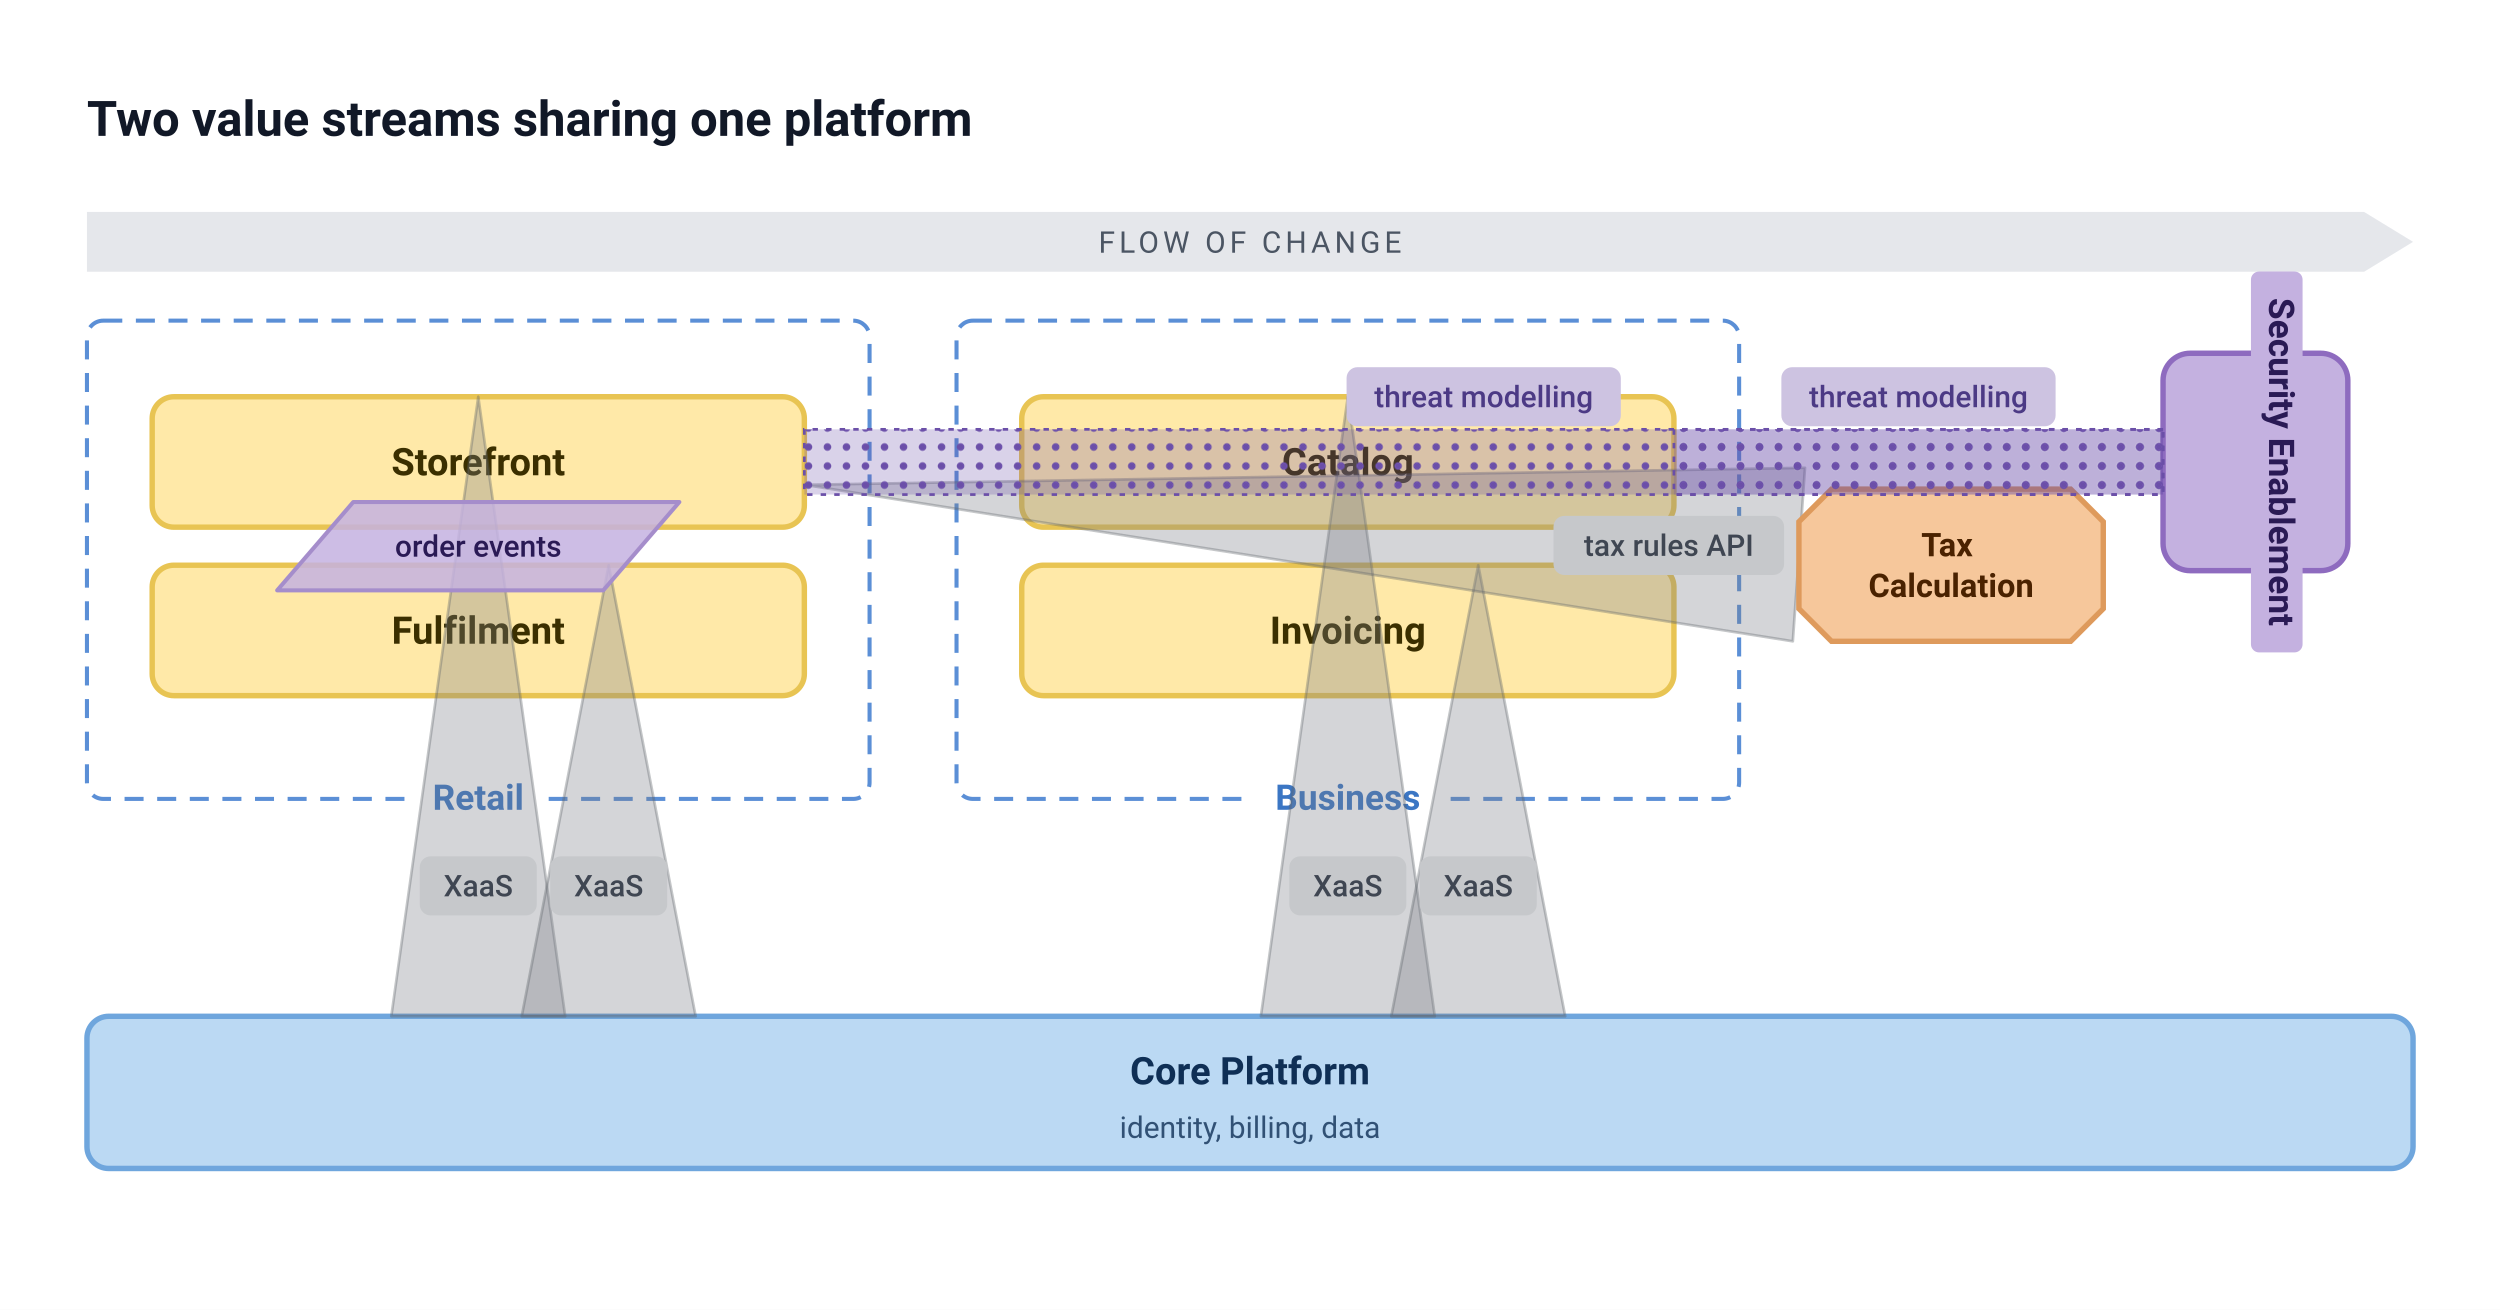
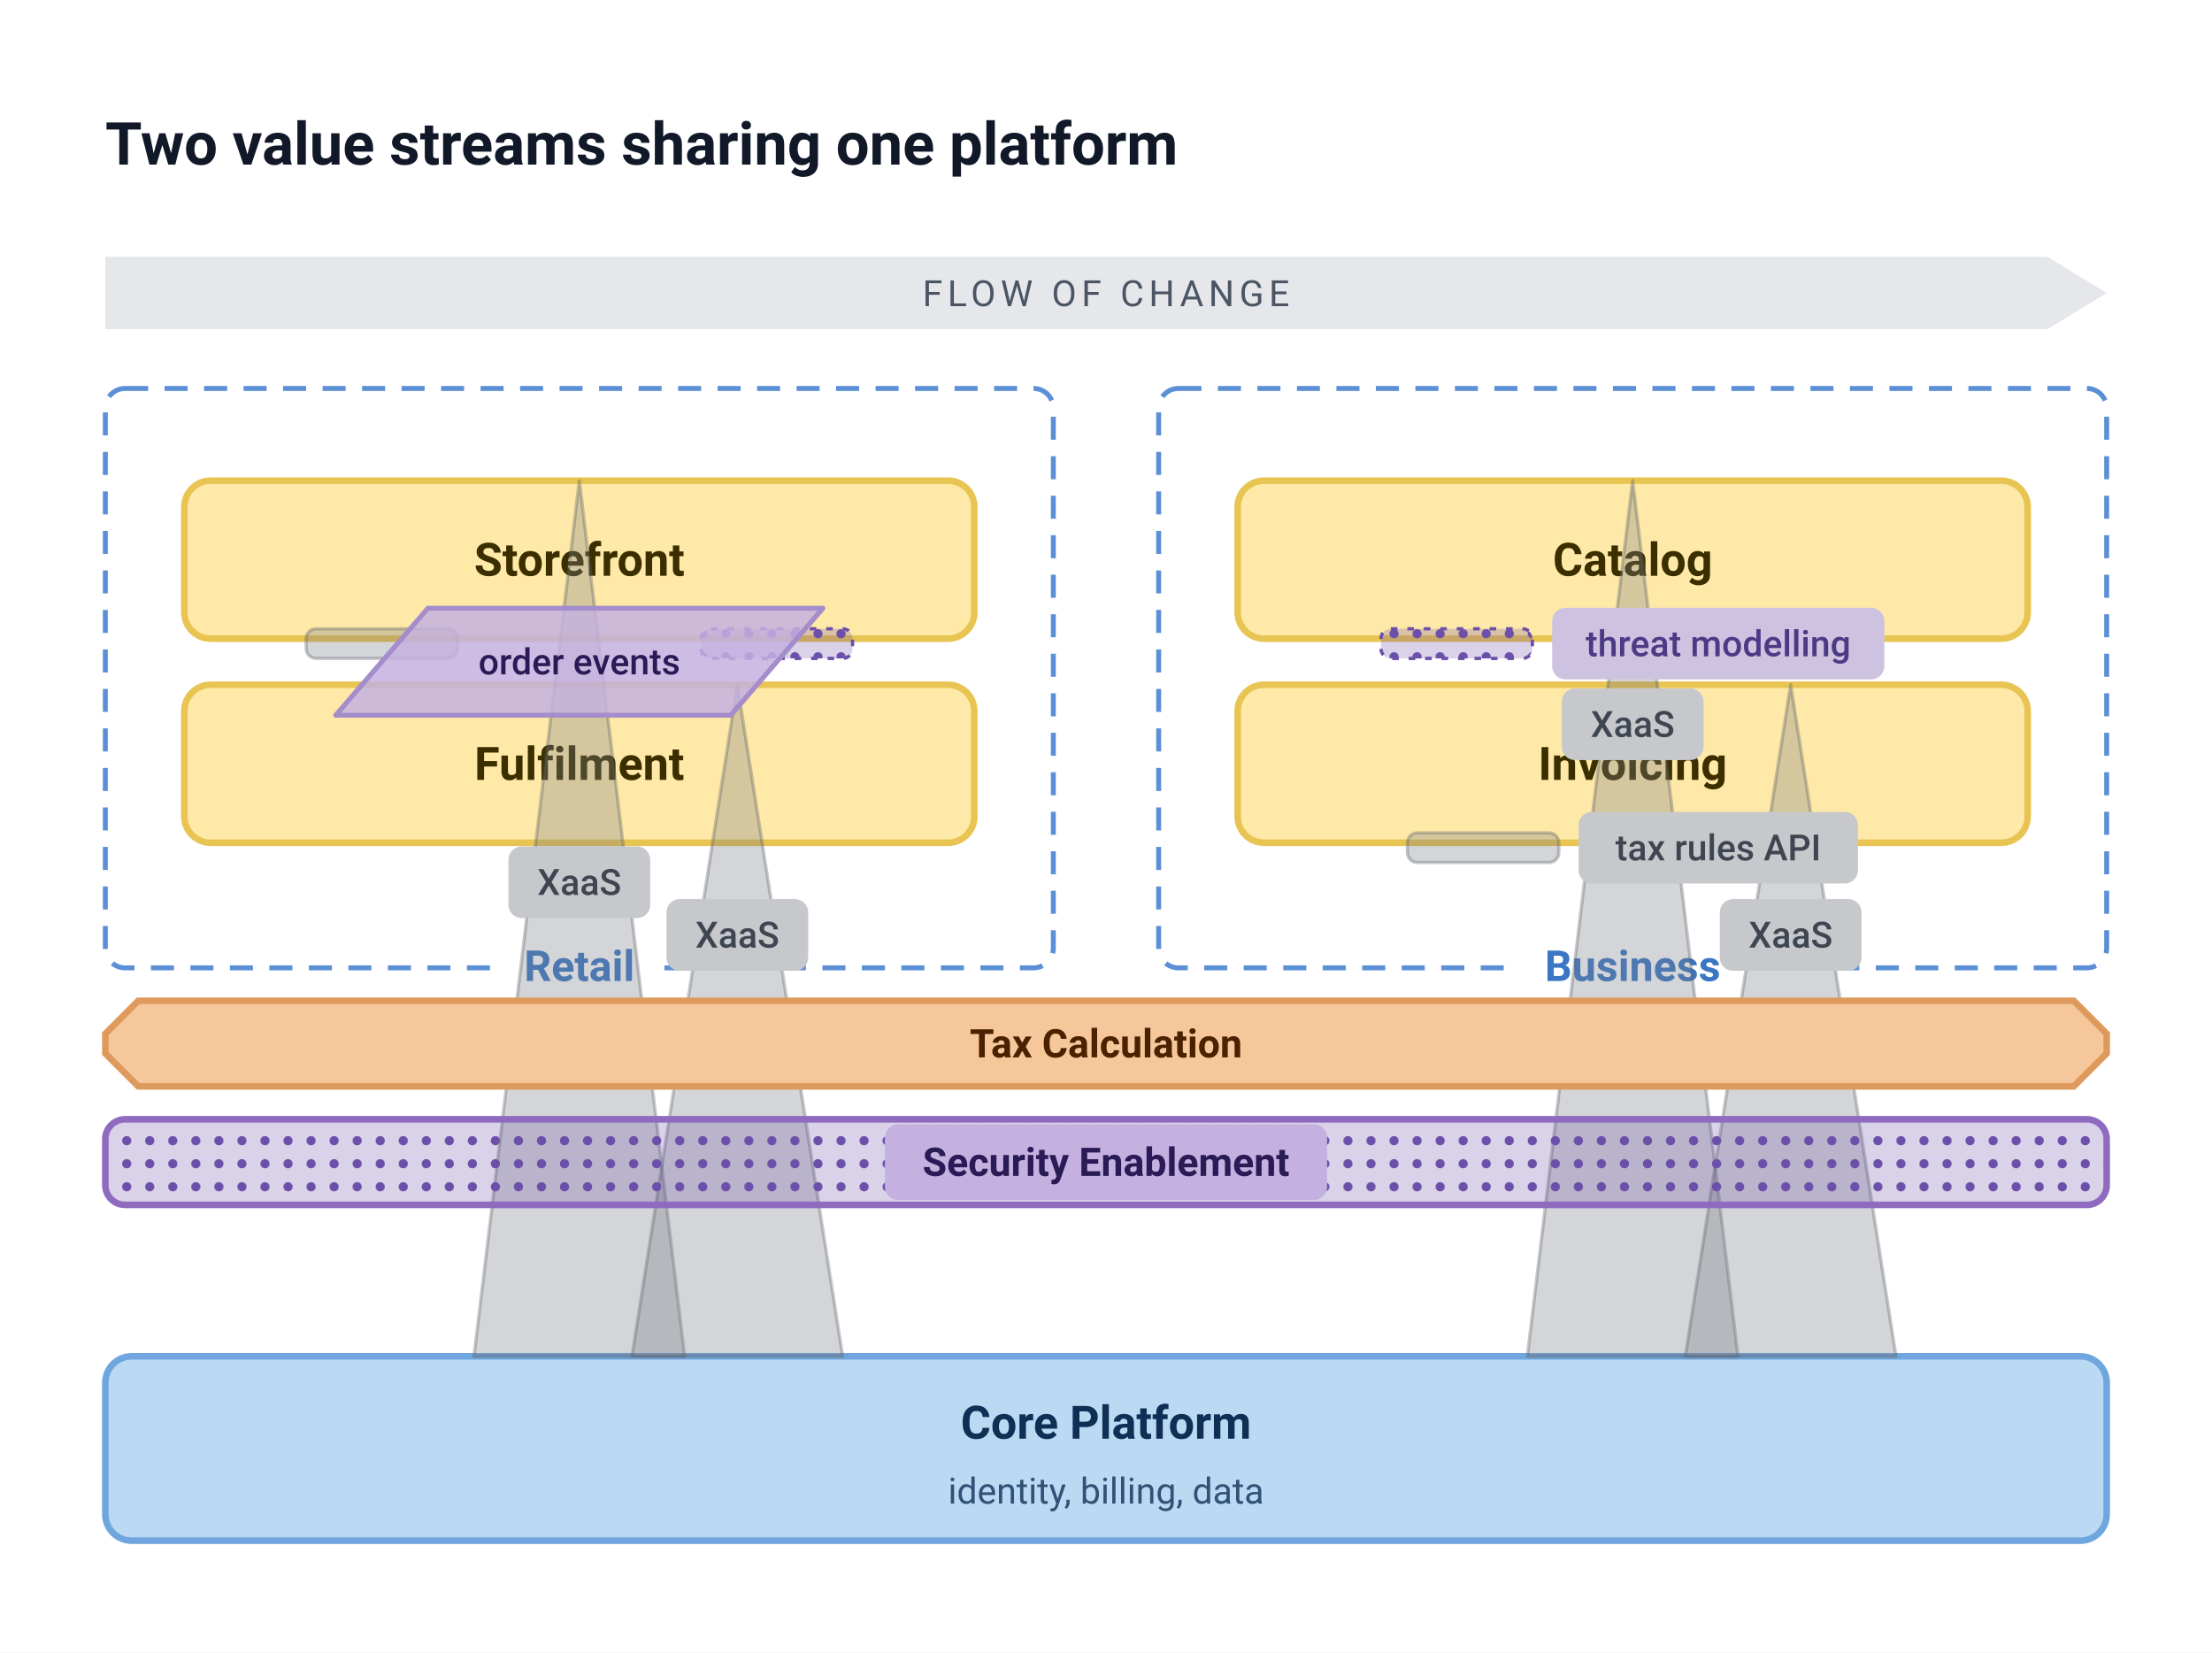
- <svg xmlns="http://www.w3.org/2000/svg" width="920" height="482" viewBox="0 0 920 482" font-family="system-ui, -apple-system, &quot;Segoe UI&quot;, Roboto, Helvetica, Arial, sans-serif" role="img" aria-label="Two value streams sharing one platform" data-teamtopo="0.1.0">
+ <svg xmlns="http://www.w3.org/2000/svg" width="672" height="502" viewBox="0 0 672 502" font-family="system-ui, -apple-system, &quot;Segoe UI&quot;, Roboto, Helvetica, Arial, sans-serif" role="img" aria-label="Two value streams sharing one platform" data-teamtopo="0.1.0">
  <defs>
    <pattern id="tt-dots" patternUnits="userSpaceOnUse" width="7" height="7">
      <rect width="7" height="7" fill="rgba(107,79,168,0.25)" />
      <circle cx="3.5" cy="3.5" r="1.4" fill="#6B4FA8" />
    </pattern>
  </defs>
-   <rect width="920" height="482" fill="#ffffff" class="tt-bg" />
+   <rect width="672" height="502" fill="#ffffff" class="tt-bg" />
  <text x="32" y="50" font-size="18" font-weight="700" fill="#111827">Two value streams sharing one platform</text>
  <g class="tt-flow">
-     <path d="M32,78 H870 L888,89 L870,100 H32 Z" fill="#e5e7eb" />
-     <text x="460" y="93" text-anchor="middle" font-size="11" letter-spacing="1.5" fill="#4b5563">FLOW OF CHANGE</text>
+     <path d="M32,78 H622 L640,89 L622,100 H32 Z" fill="#e5e7eb" />
+     <text x="336" y="93" text-anchor="middle" font-size="11" letter-spacing="1.5" fill="#4b5563">FLOW OF CHANGE</text>
  </g>
  <g class="tt-frames">
    <g class="tt-frame tt-group" data-id="retail">
      <rect x="32" y="118" width="288" height="176" rx="6" fill="none" stroke="#5B8FD6" stroke-width="1.5" stroke-dasharray="7 5" />
      <rect x="150.19" y="284" width="51.62" height="20" fill="#ffffff" />
      <text x="176" y="298" text-anchor="middle" font-size="13" font-weight="600" fill="#3b76c4">Retail</text>
    </g>
    <g class="tt-frame tt-group" data-id="b2b">
      <rect x="352" y="118" width="288" height="176" rx="6" fill="none" stroke="#5B8FD6" stroke-width="1.5" stroke-dasharray="7 5" />
      <rect x="460.05" y="284" width="71.9" height="20" fill="#ffffff" />
      <text x="496" y="298" text-anchor="middle" font-size="13" font-weight="600" fill="#3b76c4">Business</text>
    </g>
  </g>
  <g class="tt-lanes">
    <g class="tt-node tt-platform" data-id="core">
-       <rect x="32" y="374" width="856" height="56" rx="8" fill="#BBD9F3" stroke="#6FA6DD" stroke-width="2" />
-       <text x="460" y="399.025" text-anchor="middle" font-size="14" fill="#0f2f55" font-weight="600">
-         <tspan x="460" dy="0">Core Platform</tspan>
+       <rect x="32" y="412" width="608" height="56" rx="8" fill="#BBD9F3" stroke="#6FA6DD" stroke-width="2" />
+       <text x="336" y="437.025" text-anchor="middle" font-size="14" fill="#0f2f55" font-weight="600">
+         <tspan x="336" dy="0">Core Platform</tspan>
      </text>
-       <text x="460" y="418.75" text-anchor="middle" font-size="11" fill="#0f2f55" opacity="0.8">identity, billing, data</text>
+       <text x="336" y="456.75" text-anchor="middle" font-size="11" fill="#0f2f55" opacity="0.8">identity, billing, data</text>
    </g>
    <g class="tt-node tt-stream" data-id="storefront">
      <rect x="56" y="146" width="240" height="48" rx="8" fill="#FFE9A8" stroke="#E8C453" stroke-width="2" />
      <text x="176" y="174.9" text-anchor="middle" font-size="14" fill="#3b2f00" font-weight="600">
        <tspan x="176" dy="0">Storefront</tspan>
      </text>
    </g>
    <g class="tt-node tt-stream" data-id="fulfilment">
      <rect x="56" y="208" width="240" height="48" rx="8" fill="#FFE9A8" stroke="#E8C453" stroke-width="2" />
      <text x="176" y="236.9" text-anchor="middle" font-size="14" fill="#3b2f00" font-weight="600">
        <tspan x="176" dy="0">Fulfilment</tspan>
      </text>
    </g>
    <g class="tt-node tt-stream" data-id="catalog">
      <rect x="376" y="146" width="240" height="48" rx="8" fill="#FFE9A8" stroke="#E8C453" stroke-width="2" />
      <text x="496" y="174.9" text-anchor="middle" font-size="14" fill="#3b2f00" font-weight="600">
        <tspan x="496" dy="0">Catalog</tspan>
      </text>
    </g>
    <g class="tt-node tt-stream" data-id="invoicing">
      <rect x="376" y="208" width="240" height="48" rx="8" fill="#FFE9A8" stroke="#E8C453" stroke-width="2" />
      <text x="496" y="236.9" text-anchor="middle" font-size="14" fill="#3b2f00" font-weight="600">
        <tspan x="496" dy="0">Invoicing</tspan>
      </text>
    </g>
  </g>
  <g class="tt-xaas">
    <g class="tt-edge tt-xaas">
-       <polygon points="208,374 144,374 176,146" fill="rgba(120,124,132,0.32)" stroke="rgba(90,94,102,0.35)" stroke-width="1" stroke-linejoin="round" />
+       <polygon points="208,412 144,412 176,146" fill="rgba(120,124,132,0.32)" stroke="rgba(90,94,102,0.35)" stroke-width="1" stroke-linejoin="round" />
      <g class="tt-edge-label">
-         <rect x="154.47" y="315.125" width="43.06" height="21.75" rx="4" fill="#c6c8cb" />
-         <text x="176" y="329.85" text-anchor="middle" font-size="11" font-weight="500" fill="#3f4652">
+         <rect x="154.47" y="257.125" width="43.06" height="21.75" rx="4" fill="#c6c8cb" />
+         <text x="176" y="271.85" text-anchor="middle" font-size="11" font-weight="500" fill="#3f4652">
          <tspan x="176" dy="0">XaaS</tspan>
        </text>
      </g>
    </g>
    <g class="tt-edge tt-xaas">
-       <polygon points="256,374 192,374 224,208" fill="rgba(120,124,132,0.32)" stroke="rgba(90,94,102,0.35)" stroke-width="1" stroke-linejoin="round" />
+       <polygon points="256,412 192,412 224,208" fill="rgba(120,124,132,0.32)" stroke="rgba(90,94,102,0.35)" stroke-width="1" stroke-linejoin="round" />
      <g class="tt-edge-label">
-         <rect x="202.47" y="315.125" width="43.06" height="21.75" rx="4" fill="#c6c8cb" />
-         <text x="224" y="329.85" text-anchor="middle" font-size="11" font-weight="500" fill="#3f4652">
+         <rect x="202.47" y="273.125" width="43.06" height="21.75" rx="4" fill="#c6c8cb" />
+         <text x="224" y="287.85" text-anchor="middle" font-size="11" font-weight="500" fill="#3f4652">
          <tspan x="224" dy="0">XaaS</tspan>
        </text>
      </g>
    </g>
    <g class="tt-edge tt-xaas">
-       <polygon points="528,374 464,374 496,146" fill="rgba(120,124,132,0.32)" stroke="rgba(90,94,102,0.35)" stroke-width="1" stroke-linejoin="round" />
+       <polygon points="528,412 464,412 496,146" fill="rgba(120,124,132,0.32)" stroke="rgba(90,94,102,0.35)" stroke-width="1" stroke-linejoin="round" />
      <g class="tt-edge-label">
-         <rect x="474.47" y="315.125" width="43.06" height="21.75" rx="4" fill="#c6c8cb" />
-         <text x="496" y="329.85" text-anchor="middle" font-size="11" font-weight="500" fill="#3f4652">
+         <rect x="474.47" y="209.125" width="43.06" height="21.75" rx="4" fill="#c6c8cb" />
+         <text x="496" y="223.85" text-anchor="middle" font-size="11" font-weight="500" fill="#3f4652">
          <tspan x="496" dy="0">XaaS</tspan>
        </text>
      </g>
    </g>
    <g class="tt-edge tt-xaas">
-       <polygon points="576,374 512,374 544,208" fill="rgba(120,124,132,0.32)" stroke="rgba(90,94,102,0.35)" stroke-width="1" stroke-linejoin="round" />
+       <polygon points="576,412 512,412 544,208" fill="rgba(120,124,132,0.32)" stroke="rgba(90,94,102,0.35)" stroke-width="1" stroke-linejoin="round" />
      <g class="tt-edge-label">
-         <rect x="522.47" y="315.125" width="43.06" height="21.75" rx="4" fill="#c6c8cb" />
-         <text x="544" y="329.85" text-anchor="middle" font-size="11" font-weight="500" fill="#3f4652">
+         <rect x="522.47" y="273.125" width="43.06" height="21.75" rx="4" fill="#c6c8cb" />
+         <text x="544" y="287.85" text-anchor="middle" font-size="11" font-weight="500" fill="#3f4652">
          <tspan x="544" dy="0">XaaS</tspan>
        </text>
      </g>
    </g>
    <g class="tt-edge tt-xaas">
-       <polygon points="664.24,172.15 659.76,236 296,178.41" fill="rgba(120,124,132,0.32)" stroke="rgba(90,94,102,0.35)" stroke-width="1" stroke-linejoin="round" />
+       <rect x="427.57" y="253" width="46" height="9" rx="3" fill="rgba(120,124,132,0.32)" stroke="rgba(90,94,102,0.35)" stroke-width="1" />
      <g class="tt-edge-label">
-         <rect x="571.688" y="189.842" width="84.86" height="21.75" rx="4" fill="#c6c8cb" />
-         <text x="614.118" y="204.567" text-anchor="middle" font-size="11" font-weight="500" fill="#3f4652">
-           <tspan x="614.118" dy="0">tax rules API</tspan>
+         <rect x="479.57" y="246.625" width="84.86" height="21.75" rx="4" fill="#c6c8cb" />
+         <text x="522" y="261.35" text-anchor="middle" font-size="11" font-weight="500" fill="#3f4652">
+           <tspan x="522" dy="0">tax rules API</tspan>
        </text>
      </g>
+     </g>
+     <g class="tt-edge tt-xaas">
+       <rect x="93" y="191" width="46" height="9" rx="3" fill="rgba(120,124,132,0.32)" stroke="rgba(90,94,102,0.35)" stroke-width="1" />
    </g>
  </g>
  <g class="tt-overlays">
    <g class="tt-node tt-subsystem" data-id="tax">
-       <path d="M674,180 H762 L774,192 V224 L762,236 H674 L662,224 V192 Z" fill="#F6C79B" stroke="#DE9A5C" stroke-width="2" />
-       <text x="718" y="204.7" text-anchor="middle" font-size="12" fill="#4a2200" font-weight="600">
-         <tspan x="718" dy="0">Tax</tspan>
-         <tspan x="718" dy="15">Calculation</tspan>
-       </text>
+       <path d="M42,304 H630 L640,314 V320 L630,330 H42 L32,320 V314 Z" fill="#F6C79B" stroke="#DE9A5C" stroke-width="2" />
    </g>
    <g class="tt-node tt-enabling" data-id="security">
-       <rect x="796" y="130" width="68" height="80" rx="10" fill="#C4B1E0" stroke="#8E6BBF" stroke-width="2" />
+       <rect x="32" y="340" width="608" height="26" rx="6" fill="url(#tt-dots)" stroke="#8E6BBF" stroke-width="2" />
    </g>
  </g>
  <g class="tt-facilitating">
    <g class="tt-edge tt-facilitating">
-       <polygon points="796,158 616,158 616,182 796,182" fill="url(#tt-dots)" stroke="#6B4FA8" stroke-width="1" stroke-dasharray="2 3" />
+       <rect x="419.54" y="191" width="46" height="9" rx="3" fill="url(#tt-dots)" stroke="#6B4FA8" stroke-width="1" stroke-dasharray="2 3" />
      <g class="tt-edge-label">
-         <rect x="655.54" y="135.125" width="100.92" height="21.75" rx="4" fill="#cdc3e1" />
-         <text x="706" y="149.85" text-anchor="middle" font-size="11" font-weight="500" fill="#4c3a85">
-           <tspan x="706" dy="0">threat modelling</tspan>
+         <rect x="471.54" y="184.625" width="100.92" height="21.75" rx="4" fill="#cdc3e1" />
+         <text x="522" y="199.35" text-anchor="middle" font-size="11" font-weight="500" fill="#4c3a85">
+           <tspan x="522" dy="0">threat modelling</tspan>
        </text>
      </g>
    </g>
    <g class="tt-edge tt-facilitating">
-       <polygon points="796,158 296,158 296,182 796,182" fill="url(#tt-dots)" stroke="#6B4FA8" stroke-width="1" stroke-dasharray="2 3" />
-       <g class="tt-edge-label">
-         <rect x="495.54" y="135.125" width="100.92" height="21.75" rx="4" fill="#cdc3e1" />
-         <text x="546" y="149.85" text-anchor="middle" font-size="11" font-weight="500" fill="#4c3a85">
-           <tspan x="546" dy="0">threat modelling</tspan>
-         </text>
-       </g>
+       <rect x="213" y="191" width="46" height="9" rx="3" fill="url(#tt-dots)" stroke="#6B4FA8" stroke-width="1" stroke-dasharray="2 3" />
    </g>
  </g>
  <g class="tt-overlay-labels">
+     <g class="tt-node tt-subsystem" data-id="tax">
+       <text x="336" y="321.2" text-anchor="middle" font-size="12" fill="#4a2200" font-weight="600">
+         <tspan x="336" dy="0">Tax Calculation</tspan>
+       </text>
+     </g>
    <g class="tt-node tt-enabling" data-id="security">
-       <g transform="translate(835 170) rotate(90)">
-         <rect x="-70.09" y="-12.35" width="140.18" height="19" rx="3" fill="#C4B1E0" />
-         <text x="0" y="0" text-anchor="middle" font-size="13" font-weight="600" fill="#2a1a55">Security Enablement</text>
-       </g>
+       <rect x="268.84" y="341.5" width="134.32" height="23" rx="4" fill="#C4B1E0" />
+       <text x="336" y="357.2" text-anchor="middle" font-size="12" fill="#2a1a55" font-weight="600">
+         <tspan x="336" dy="0">Security Enablement</tspan>
+       </text>
    </g>
  </g>
  <g class="tt-collaboration">
    <g class="tt-edge tt-collaboration">
      <polygon points="130,184.75 250,184.75 222,217.25 102,217.25" fill="rgba(196,177,224,0.85)" stroke="#A58DCB" stroke-width="1.5" stroke-linejoin="round" />
      <text x="176" y="204.85" text-anchor="middle" font-size="11" font-weight="500" fill="#2a1a55">
        <tspan x="176" dy="0">order events</tspan>
      </text>
    </g>
  </g>
</svg>
